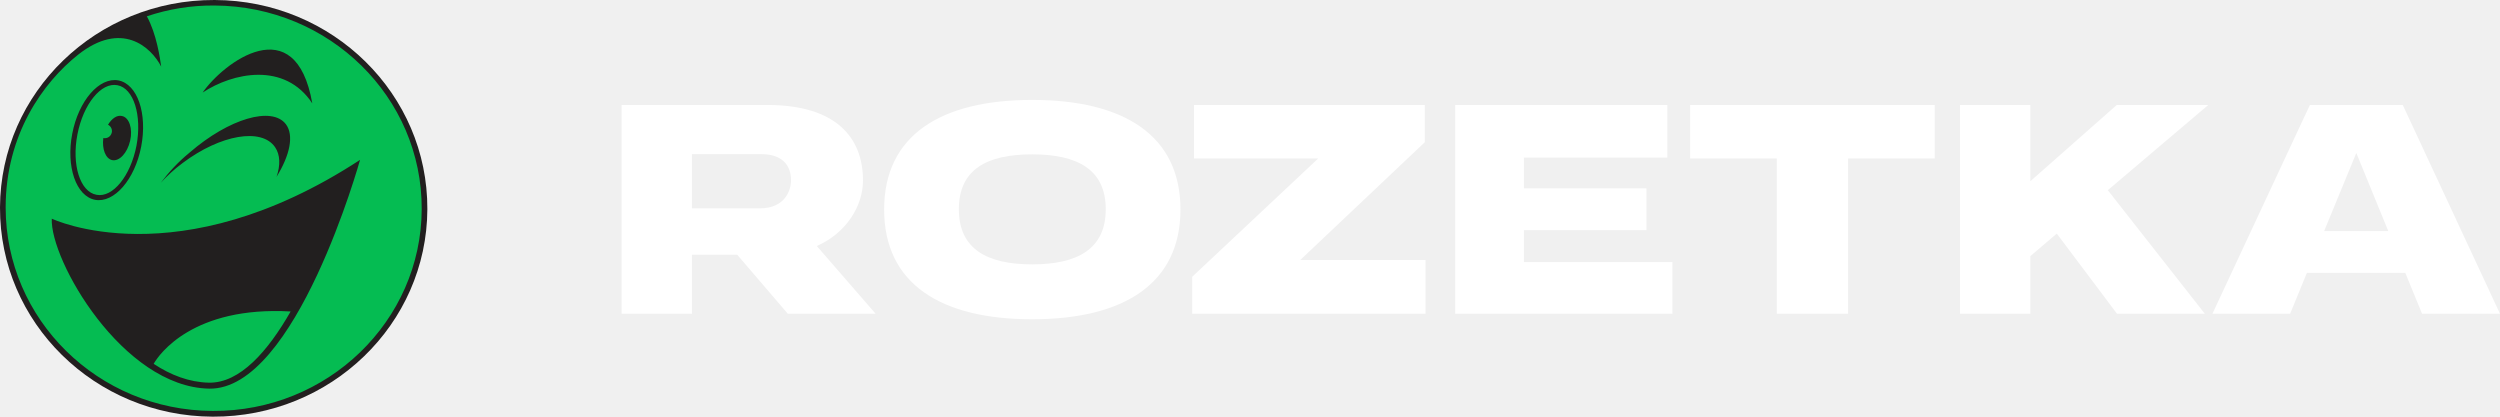
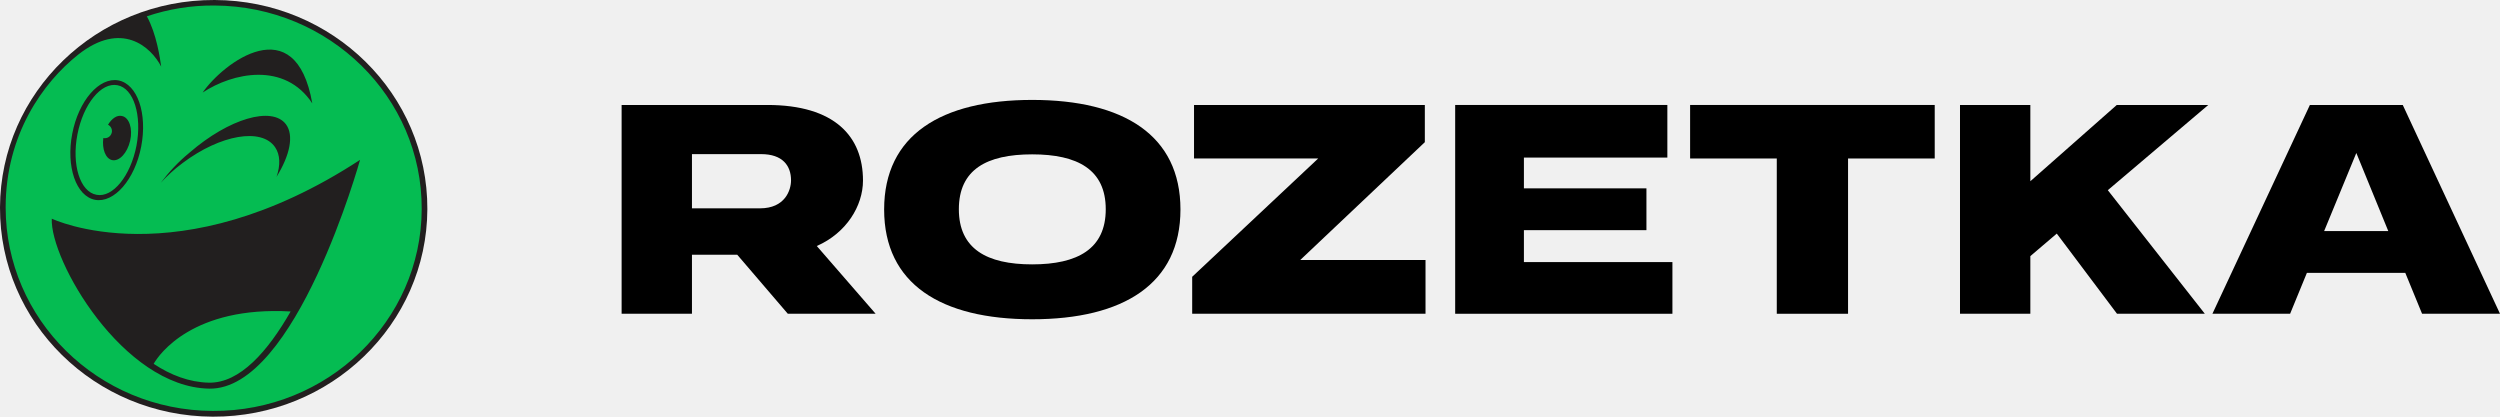
<svg xmlns="http://www.w3.org/2000/svg" width="240" height="40" viewBox="0 0 240 40" fill="none">
  <g clip-path="url(#clip0_3_5)">
    <path d="M41.026 20.088C40.98 31.136 31.741 40.044 20.422 40C9.104 39.956 -0.045 30.959 0 19.912C0.045 8.864 9.285 -0.044 20.603 0C31.944 0.044 41.071 9.041 41.026 20.088Z" fill="#221F1F" />
    <path d="M27.901 29.901C25.732 33.693 23.043 36.803 20.039 36.736C18.164 36.692 16.379 36.009 14.752 34.928C15.272 34.002 18.548 29.372 27.901 29.901ZM40.484 20.088C40.438 30.827 31.447 39.515 20.423 39.449C9.398 39.404 0.543 30.65 0.543 19.912C0.543 12.944 4.112 7.938 7.501 5.248C11.658 1.963 14.481 4.476 15.475 6.395C15.362 5.579 15.024 3.242 14.097 1.566C16.131 0.882 18.322 0.507 20.604 0.529C31.628 0.596 40.529 9.328 40.484 20.088ZM19.451 8.887C22.343 6.968 27.336 5.91 29.979 9.923C28.375 0.75 21.439 6.02 19.451 8.887ZM15.43 17.552C16.04 16.891 16.741 16.229 17.554 15.634C21.168 12.922 25.122 12.238 26.41 14.134C26.907 14.862 26.929 15.877 26.545 16.979C27.833 14.906 28.239 12.988 27.449 11.93C26.116 10.165 21.982 11.378 18.209 14.642C17.102 15.546 16.176 16.56 15.43 17.552ZM9.127 19.184C10.957 19.515 12.945 17.244 13.555 14.068C14.165 10.893 13.194 8.071 11.364 7.718C9.534 7.387 7.546 9.658 6.936 12.834C6.326 15.987 7.297 18.831 9.127 19.184ZM34.565 15.347C17.057 26.792 4.971 20.992 4.971 20.992C4.79 24.961 11.771 37.155 20.084 37.31C28.42 37.464 34.565 15.347 34.565 15.347ZM7.433 12.9C7.998 9.989 9.715 7.872 11.274 8.181C12.832 8.468 13.646 11.069 13.103 13.98C12.539 16.891 10.822 19.008 9.263 18.699C7.681 18.412 6.868 15.81 7.433 12.9ZM10.754 15.369C11.454 15.524 12.222 14.686 12.493 13.517C12.764 12.348 12.403 11.268 11.703 11.136C11.228 11.025 10.731 11.378 10.37 11.974C10.686 12.128 10.844 12.525 10.686 12.856C10.551 13.164 10.234 13.319 9.918 13.252C9.782 14.289 10.121 15.215 10.754 15.369Z" fill="#05BC52" />
-     <path fill-rule="evenodd" clip-rule="evenodd" d="M84.877 20.11C84.877 12.966 90.35 9.592 99.09 9.592C107.873 9.592 113.324 12.988 113.324 20.11C113.324 27.233 107.873 30.65 99.09 30.65C90.328 30.65 84.877 27.255 84.877 20.11ZM92.05 20.088C92.05 23.881 94.72 25.38 99.09 25.38C103.437 25.38 106.152 23.903 106.152 20.088C106.152 16.273 103.437 14.818 99.09 14.818C94.72 14.818 92.05 16.273 92.05 20.088Z" fill="white" />
-     <path d="M136.784 13.649V10.077H114.626V15.215H126.544L114.45 26.571V30.121H136.85V24.961H124.822L136.784 13.649Z" fill="white" />
-     <path d="M158.058 22.095H146.295V25.16H160.552V30.121H139.697V10.077H160.066V15.127H146.295V18.082H158.058V22.095Z" fill="white" />
-     <path d="M162.251 15.215H170.571V30.121H177.413V15.215H185.733V10.077H162.251V15.215Z" fill="white" />
-     <path fill-rule="evenodd" clip-rule="evenodd" d="M230.665 10.077H221.749L212.392 30.121H219.851L221.462 26.196H230.908L232.519 30.121H240L230.665 10.077ZM223.117 22.183L226.207 14.686L229.275 22.183H223.117Z" fill="white" />
-     <path fill-rule="evenodd" clip-rule="evenodd" d="M82.847 17.332C82.847 13.098 80.132 10.077 73.666 10.077H59.675V30.121H66.428V24.454H70.775L75.63 30.121H84.061L78.411 23.616C81.236 22.381 82.847 19.779 82.847 17.332ZM66.428 14.796H73.07C75.123 14.796 75.939 15.899 75.939 17.31C75.939 18.258 75.365 20 72.96 20H66.428V14.796Z" fill="white" />
-     <path d="M194.913 17.398L203.211 10.077H211.995L202.35 18.258L211.664 30.121H203.233L197.451 22.425L194.913 24.587V30.121H188.16V10.077H194.913V17.398Z" fill="white" />
+     <path fill-rule="evenodd" clip-rule="evenodd" d="M84.877 20.11C84.877 12.966 90.35 9.592 99.09 9.592C107.873 9.592 113.324 12.988 113.324 20.11C113.324 27.233 107.873 30.65 99.09 30.65C90.328 30.65 84.877 27.255 84.877 20.11ZM92.05 20.088C92.05 23.881 94.72 25.38 99.09 25.38C103.437 25.38 106.152 23.903 106.152 20.088C106.152 16.273 103.437 14.818 99.09 14.818C94.72 14.818 92.05 16.273 92.05 20.088Z" fill="black" />
+     <path d="M136.784 13.649V10.077H114.626V15.215H126.544L114.45 26.571V30.121H136.85V24.961H124.822L136.784 13.649Z" fill="black" />
+     <path d="M158.058 22.095H146.295V25.16H160.552V30.121H139.697V10.077H160.066V15.127H146.295V18.082H158.058V22.095Z" fill="black" />
+     <path d="M162.251 15.215H170.571V30.121H177.413V15.215H185.733V10.077H162.251V15.215Z" fill="black" />
+     <path fill-rule="evenodd" clip-rule="evenodd" d="M230.665 10.077H221.749L212.392 30.121H219.851L221.462 26.196H230.908L232.519 30.121H240L230.665 10.077ZM223.117 22.183L226.207 14.686L229.275 22.183H223.117Z" fill="black" />
+     <path fill-rule="evenodd" clip-rule="evenodd" d="M82.847 17.332C82.847 13.098 80.132 10.077 73.666 10.077H59.675V30.121H66.428V24.454H70.775L75.63 30.121H84.061L78.411 23.616C81.236 22.381 82.847 19.779 82.847 17.332ZM66.428 14.796H73.07C75.123 14.796 75.939 15.899 75.939 17.31C75.939 18.258 75.365 20 72.96 20H66.428V14.796Z" fill="black" />
+     <path d="M194.913 17.398L203.211 10.077H211.995L202.35 18.258L211.664 30.121H203.233L197.451 22.425L194.913 24.587V30.121H188.16V10.077H194.913V17.398Z" fill="black" />
  </g>
  <defs>
    <clipPath id="clip0_3_5">
      <rect width="240" height="40" fill="white" />
    </clipPath>
  </defs>
</svg>
